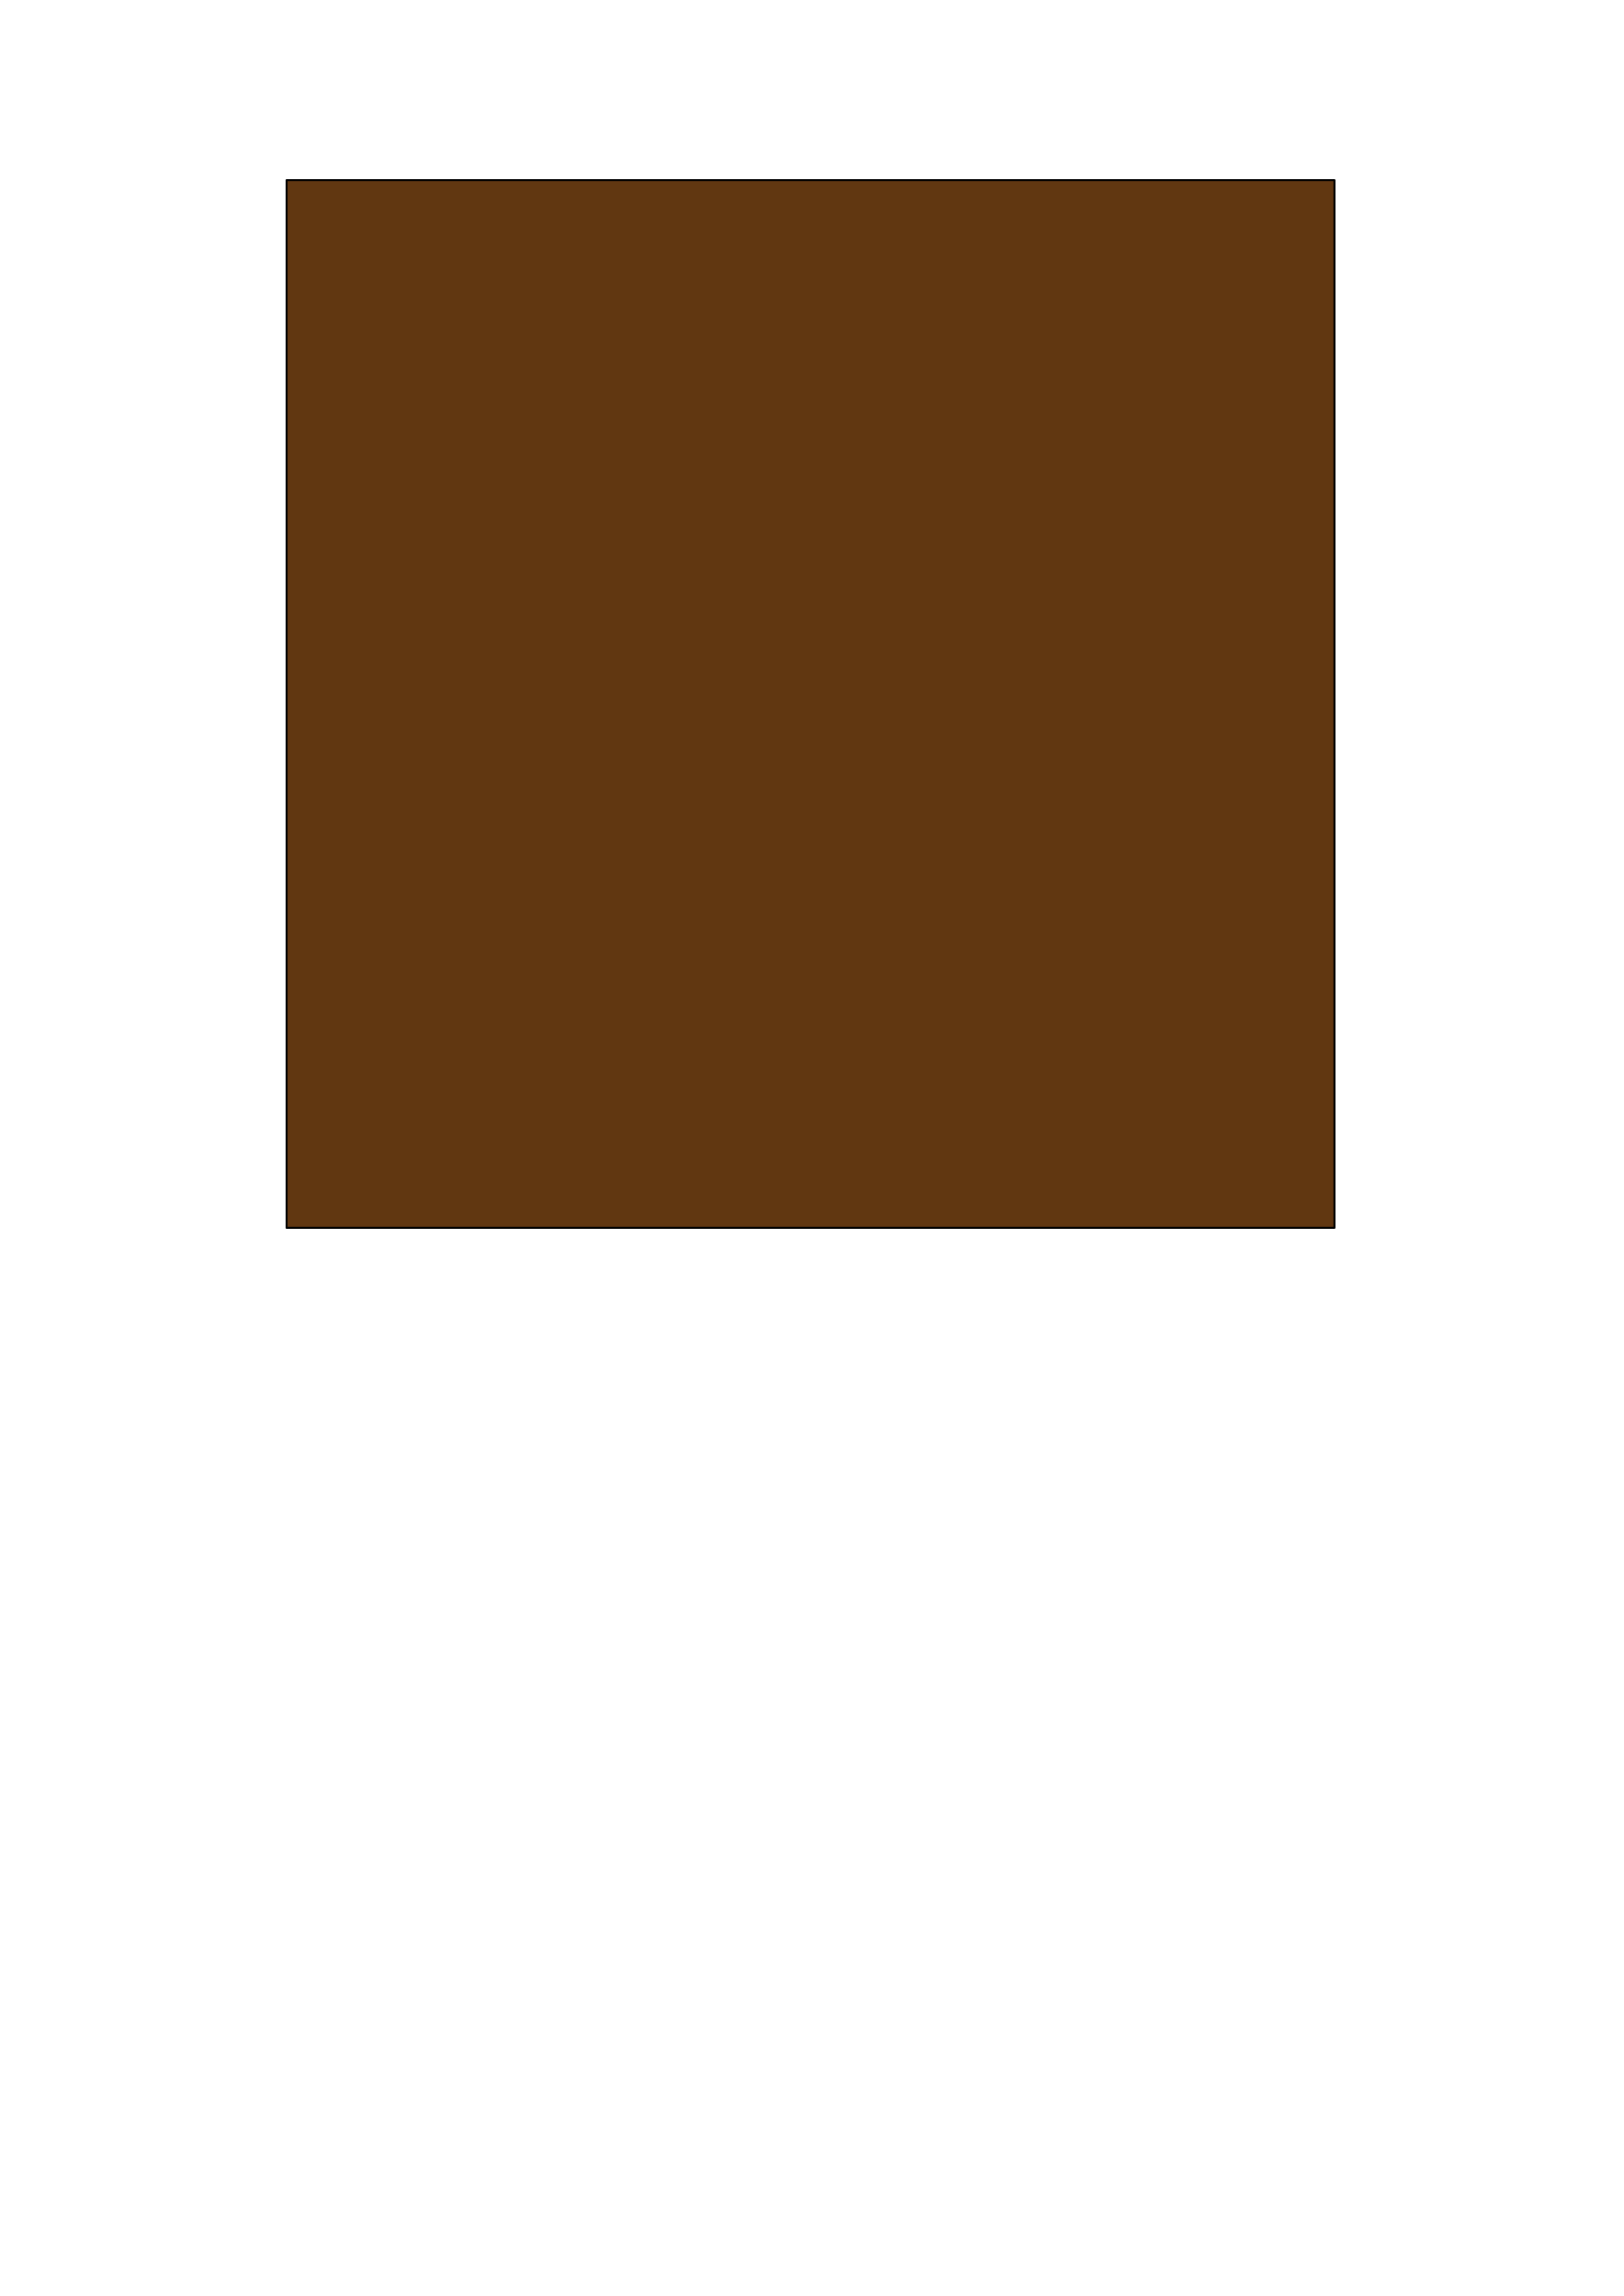
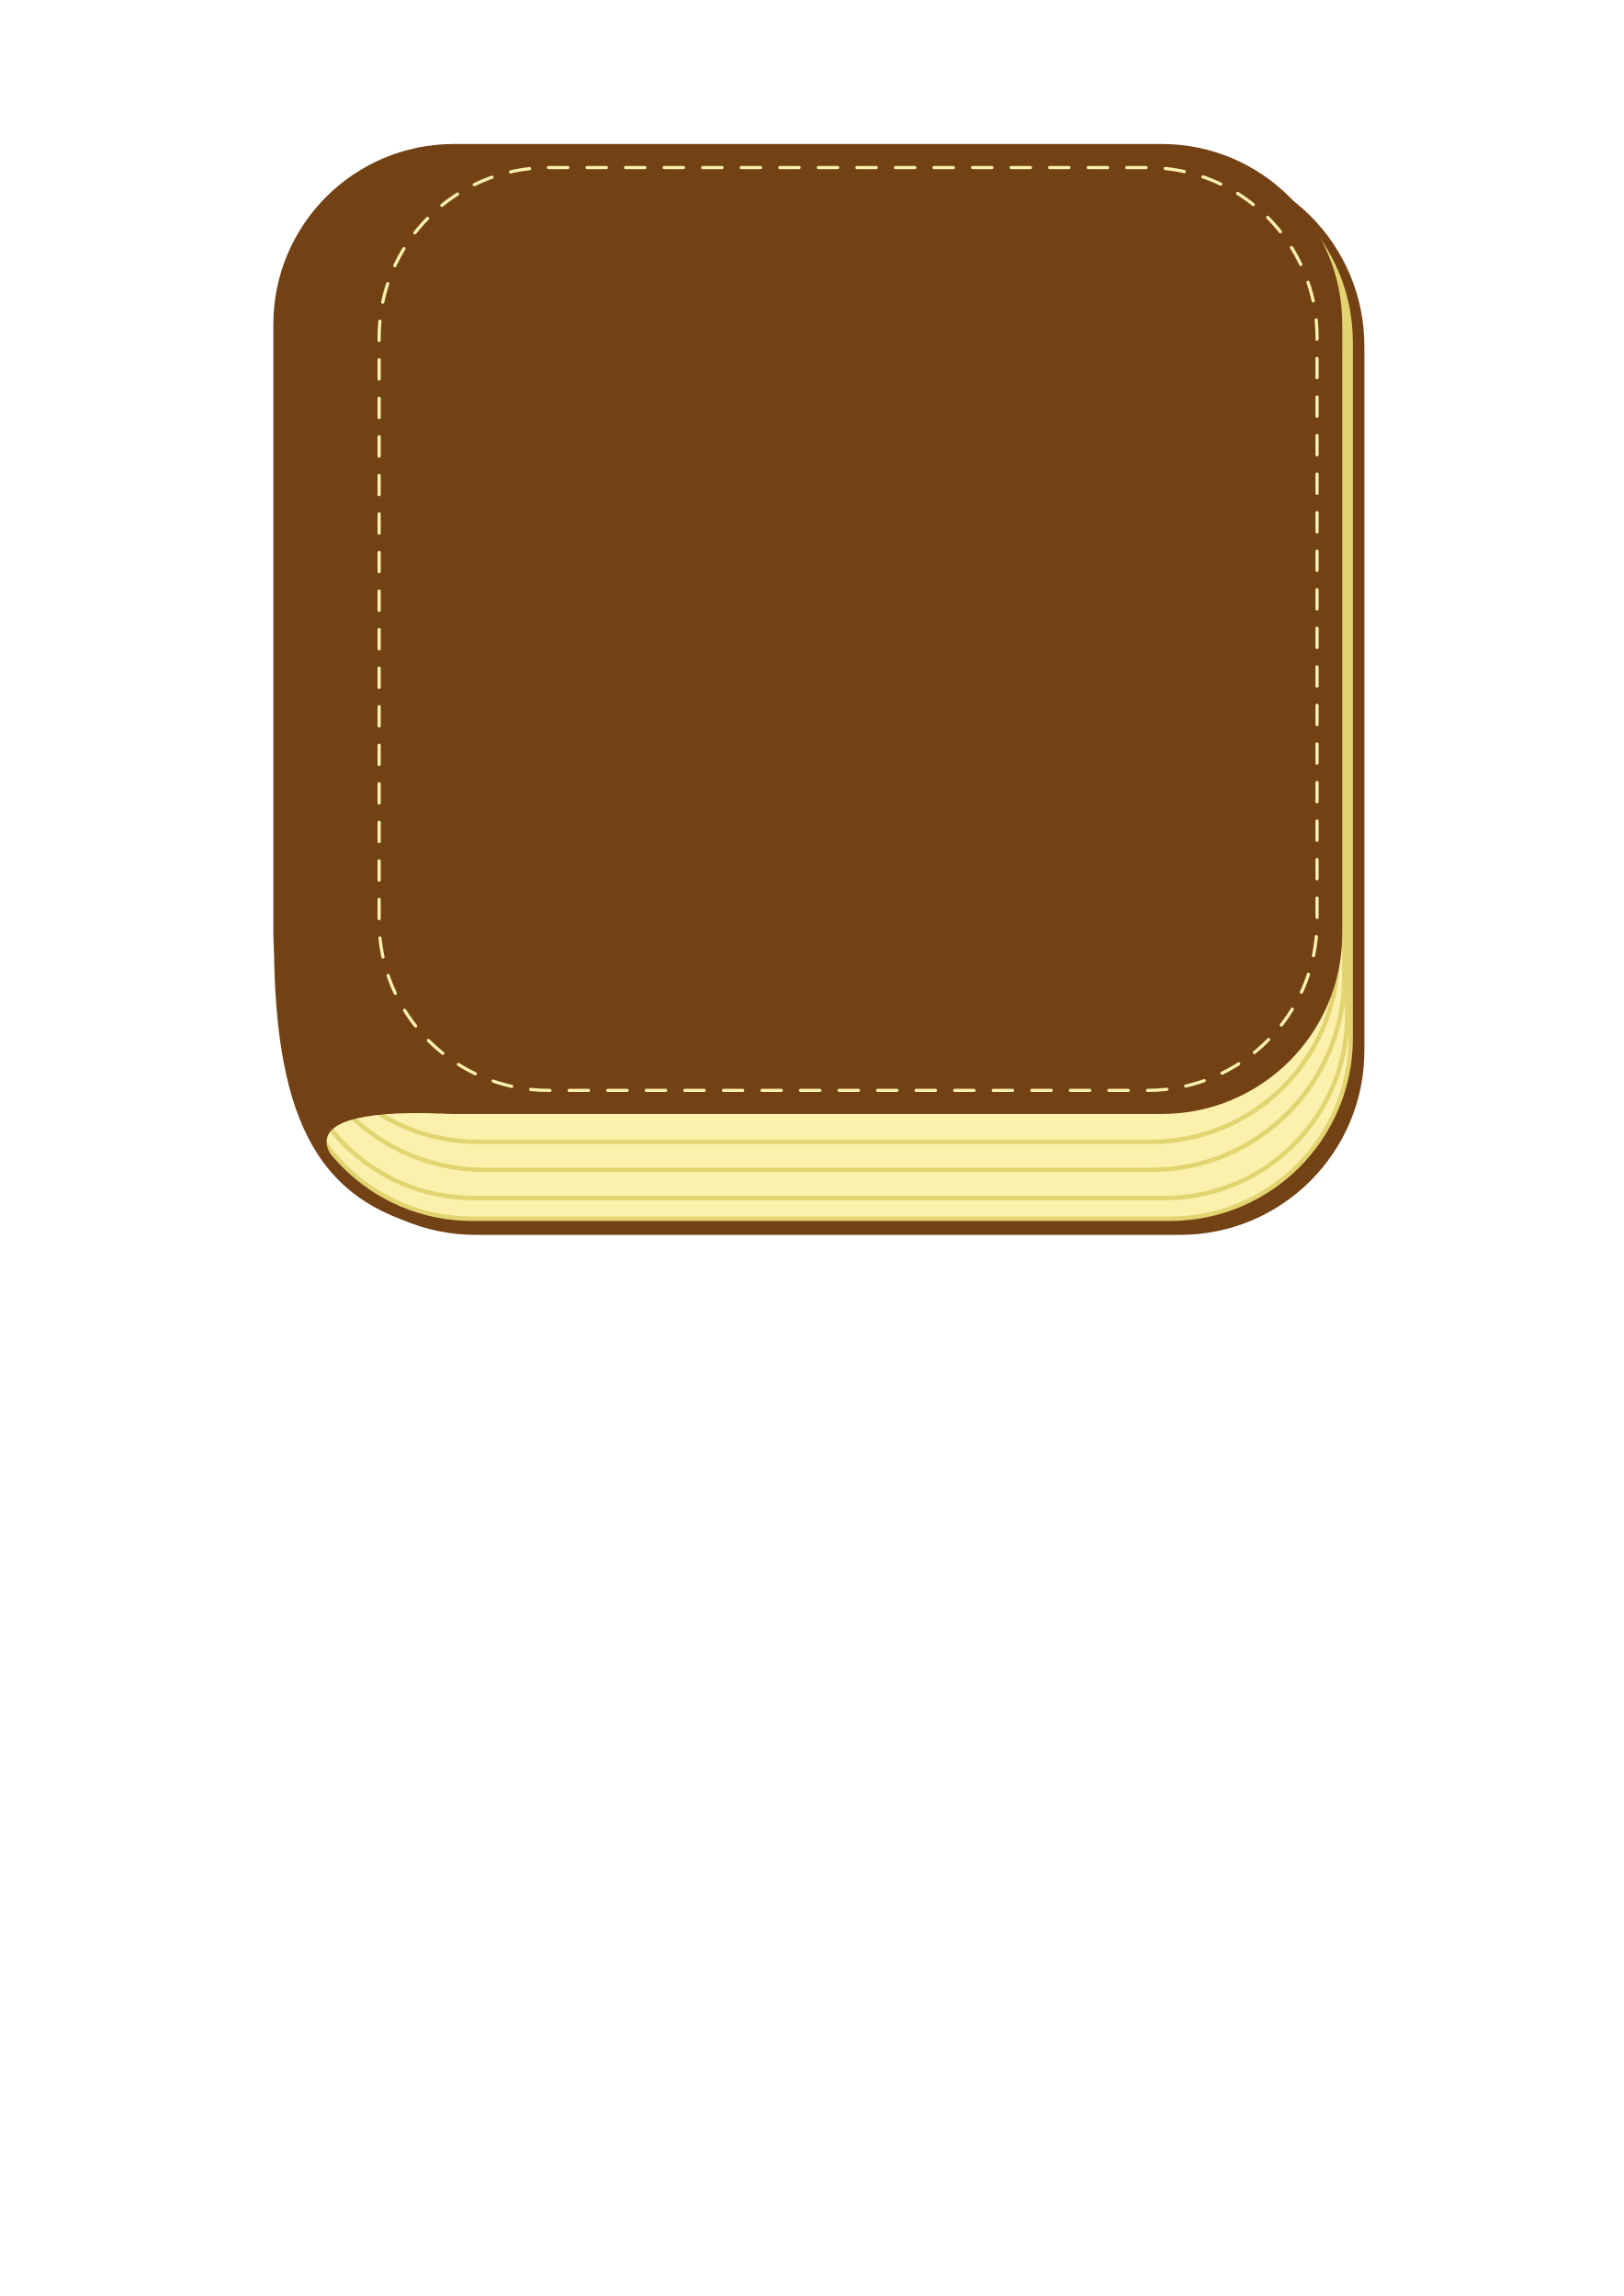
- <svg xmlns="http://www.w3.org/2000/svg" xmlns:ns1="http://www.openswatchbook.org/uri/2009/osb" xmlns:xlink="http://www.w3.org/1999/xlink" width="210mm" height="297mm" viewBox="0 0 744.094 1052.362" id="svg2" version="1.1">
+ <svg xmlns="http://www.w3.org/2000/svg" xmlns:ns1="http://www.openswatchbook.org/uri/2009/osb" xmlns:xlink="http://www.w3.org/1999/xlink" version="1.1" id="svg2" viewBox="0 0 744.094 1052.362" height="297mm" width="210mm">
  <defs id="defs4">
    <linearGradient id="linearGradient5622">
-       <stop style="stop-color:#ffffff;stop-opacity:1;" offset="0" id="stop5624" />
-       <stop style="stop-color:#ffffff;stop-opacity:0;" offset="1" id="stop5626" />
+       <stop id="stop5624" offset="0" style="stop-color:#ffffff;stop-opacity:1;" />
+       <stop id="stop5626" offset="1" style="stop-color:#ffffff;stop-opacity:0;" />
    </linearGradient>
-     <linearGradient id="linearGradient4176" ns1:paint="solid">
-       <stop style="stop-color:#613711;stop-opacity:1;" offset="0" id="stop4178" />
+     <linearGradient ns1:paint="solid" id="linearGradient4176">
+       <stop id="stop4178" offset="0" style="stop-color:#613711;stop-opacity:1;" />
    </linearGradient>
-     <linearGradient xlink:href="#linearGradient5622" id="linearGradient5636" x1="266.712" y1="169.339" x2="290.912" y2="169.339" gradientUnits="userSpaceOnUse" />
-     <linearGradient xlink:href="#linearGradient5622" id="linearGradient5638" x1="266.452" y1="169.806" x2="290.393" y2="169.806" gradientUnits="userSpaceOnUse" />
-     <linearGradient xlink:href="#linearGradient5622" id="linearGradient5640" x1="175.416" y1="162.526" x2="205.9" y2="162.526" gradientUnits="userSpaceOnUse" />
-     <linearGradient xlink:href="#linearGradient5622" id="linearGradient5642" x1="175.416" y1="162.57" x2="205.813" y2="162.57" gradientUnits="userSpaceOnUse" />
-     <linearGradient xlink:href="#linearGradient5622" id="linearGradient5666" gradientUnits="userSpaceOnUse" x1="266.452" y1="169.806" x2="290.393" y2="169.806" />
+     <linearGradient gradientUnits="userSpaceOnUse" y2="169.339" x2="290.912" y1="169.339" x1="266.712" id="linearGradient5636" xlink:href="#linearGradient5622" />
+     <linearGradient gradientUnits="userSpaceOnUse" y2="169.806" x2="290.393" y1="169.806" x1="266.452" id="linearGradient5638" xlink:href="#linearGradient5622" />
+     <linearGradient gradientUnits="userSpaceOnUse" y2="162.526" x2="205.9" y1="162.526" x1="175.416" id="linearGradient5640" xlink:href="#linearGradient5622" />
+     <linearGradient gradientUnits="userSpaceOnUse" y2="162.57" x2="205.813" y1="162.57" x1="175.416" id="linearGradient5642" xlink:href="#linearGradient5622" />
+     <linearGradient y2="169.806" x2="290.393" y1="169.806" x1="266.452" gradientUnits="userSpaceOnUse" id="linearGradient5666" xlink:href="#linearGradient5622" />
  </defs>
-   <g id="layer1">
-     <rect style="opacity:1;fill:#613711;fill-opacity:1;stroke:#000000;stroke-width:0.908;stroke-linecap:butt;stroke-linejoin:round;stroke-miterlimit:4;stroke-dasharray:none;stroke-opacity:1" id="rect4152" width="480.195" height="480.195" x="131.341" y="82.57" />
-     <flowRoot xml:space="preserve" id="flowRoot4147" style="font-style:normal;font-weight:normal;font-size:50px;line-height:125%;font-family:Sans;letter-spacing:0px;word-spacing:0px;fill:#ebcf65;fill-opacity:1;stroke:none;stroke-width:1px;stroke-linecap:butt;stroke-linejoin:miter;stroke-opacity:1;" transform="matrix(5.537511,0,0,4.168273,-1069.638,-488.8245)">
-       <flowRegion id="flowRegion4149" style="fill:url(#linearGradient5666);fill-opacity:1">
-         <rect id="rect4151" width="118.188" height="97.985" x="174.756" y="136.154" style="font-size:50px;fill:#ebcf65;fill-opacity:1;" />
-       </flowRegion>
-       <flowPara id="flowPara4153" style="font-style:normal;font-variant:normal;font-weight:normal;font-stretch:normal;font-size:51.932px;font-family:FreeSerif;-inkscape-font-specification:FreeSerif;fill:#ebcf65;fill-opacity:1;">א</flowPara>
-     </flowRoot>
-     <flowRoot transform="matrix(4.64229,0,0,4.255169,-408.7135,-274.7326)" style="font-style:normal;font-weight:normal;font-size:50px;line-height:125%;font-family:Sans;letter-spacing:0px;word-spacing:0px;fill:#ebcf65;fill-opacity:1;stroke:none;stroke-width:1px;stroke-linecap:butt;stroke-linejoin:miter;stroke-opacity:1;" id="flowRoot4179" xml:space="preserve">
-       <flowRegion id="flowRegion4181" style="fill-opacity:1;fill:url(#linearGradient5640)">
-         <rect style="font-size:50px;fill:#ebcf65;fill-opacity:1;" y="136.154" x="174.756" height="97.985" width="118.188" id="rect4183" />
-       </flowRegion>
-       <flowPara style="font-style:normal;font-variant:normal;font-weight:normal;font-stretch:normal;font-size:43.99px;font-family:FreeSerif;-inkscape-font-specification:FreeSerif;fill:#ebcf65;fill-opacity:1;" id="flowPara4185">Ω</flowPara>
-     </flowRoot>
-     <flowRoot xml:space="preserve" id="flowRoot4187" style="font-style:normal;font-weight:normal;font-size:50px;line-height:125%;font-family:Sans;letter-spacing:0px;word-spacing:0px;fill:#ebcf65;fill-opacity:1;stroke:none;stroke-width:1px;stroke-linecap:butt;stroke-linejoin:miter;stroke-opacity:1;" transform="matrix(5.466323,0,0,4.113024,-1254.228,-278.1383)">
-       <flowRegion id="flowRegion4189" style="fill-opacity:1;fill:url(#linearGradient5636)">
-         <rect id="rect4191" width="118.188" height="97.985" x="174.756" y="136.154" style="font-size:50px;fill:#ebcf65;fill-opacity:1;" />
-       </flowRegion>
-       <flowPara id="flowPara4193" style="font-style:normal;font-variant:normal;font-weight:normal;font-stretch:normal;font-size:51.932px;font-family:FreeSerif;-inkscape-font-specification:FreeSerif;fill:#ebcf65;fill-opacity:1;">ת</flowPara>
-     </flowRoot>
-     <flowRoot transform="matrix(4.658607,0,0,4.168273,-618.3318,-456.5582)" style="font-style:normal;font-weight:normal;font-size:50px;line-height:125%;font-family:Sans;letter-spacing:0px;word-spacing:0px;fill:#ebcf65;fill-opacity:1;stroke:none;stroke-width:1px;stroke-linecap:butt;stroke-linejoin:miter;stroke-opacity:1;" id="flowRoot4195" xml:space="preserve">
-       <flowRegion id="flowRegion4197" style="fill-opacity:1;fill:url(#linearGradient5642)">
-         <rect style="font-size:50px;fill:#ebcf65;fill-opacity:1;stroke:none;stroke-opacity:1;" y="136.154" x="174.756" height="49.732" width="33.275" id="rect4199" />
-       </flowRegion>
-       <flowPara style="font-style:normal;font-variant:normal;font-weight:normal;font-stretch:normal;font-size:43.99px;font-family:FreeSerif;-inkscape-font-specification:FreeSerif;fill:#ebcf65;fill-opacity:1;stroke:none;stroke-opacity:1;" id="flowPara4201">Α</flowPara>
-     </flowRoot>
-   </g>
+   <rect ry="84.479" y="74.225" x="133.5" height="491.778" width="491.76" id="rect4161" style="opacity:1;fill:#724114;fill-opacity:1;stroke:none;stroke-width:0.91;stroke-linecap:butt;stroke-linejoin:round;stroke-miterlimit:4;stroke-dasharray:none;stroke-opacity:1" />
+   <rect style="opacity:1;fill:#fbf1ac;fill-opacity:1;stroke:#e2d471;stroke-width:2.037;stroke-linecap:butt;stroke-linejoin:round;stroke-miterlimit:4;stroke-dasharray:none;stroke-opacity:1" id="rect4163" width="485.483" height="484.382" x="133.495" y="74.22" ry="82.816" />
+   <rect ry="83.527" y="74.216" x="133.492" height="474.892" width="483.861" id="rect4165" style="opacity:1;fill:#fbf1ac;fill-opacity:1;stroke:#e2d471;stroke-width:2.037;stroke-linecap:butt;stroke-linejoin:round;stroke-miterlimit:4;stroke-dasharray:none;stroke-opacity:1" />
+   <rect style="opacity:1;fill:#fbf1ac;fill-opacity:1;stroke:#e2d471;stroke-width:2.037;stroke-linecap:butt;stroke-linejoin:round;stroke-miterlimit:4;stroke-dasharray:none;stroke-opacity:1" id="rect4167" width="482.567" height="461.99" x="133.486" y="74.211" ry="88.563" />
+   <rect style="opacity:1;fill:#fbf1ac;fill-opacity:1;stroke:#e2d471;stroke-width:2.037;stroke-linecap:butt;stroke-linejoin:round;stroke-miterlimit:4;stroke-dasharray:none;stroke-opacity:1" id="rect4171" width="479.591" height="449.141" x="133.48" y="74.205" ry="85.535" />
+   <rect style="opacity:1;fill:#724114;fill-opacity:1;stroke:none;stroke-width:0.908;stroke-linecap:butt;stroke-linejoin:round;stroke-miterlimit:4;stroke-dasharray:none;stroke-opacity:1" id="rect4152" width="489.866" height="444.578" x="125.26" y="66.003" ry="82.713" />
+   <flowRoot xml:space="preserve" id="flowRoot4147" style="font-style:normal;font-weight:normal;font-size:50px;line-height:125%;font-family:Sans;letter-spacing:0px;word-spacing:0px;fill:#faec8f;fill-opacity:1;stroke:none;stroke-width:1px;stroke-linecap:butt;stroke-linejoin:miter;stroke-opacity:1" transform="matrix(5.210276,0,0,3.859422,-969.1428,-463.0715)">
+     <flowRegion id="flowRegion4149" style="fill:url(#linearGradient5666);fill-opacity:1">
+       <rect id="rect4151" width="118.188" height="97.985" x="174.756" y="136.154" style="font-size:50px;fill:#faec8f;fill-opacity:1" />
+     </flowRegion>
+     <flowPara id="flowPara4153" style="font-style:normal;font-variant:normal;font-weight:normal;font-stretch:normal;font-size:51.932px;font-family:FreeSerif;-inkscape-font-specification:FreeSerif;fill:#faec8f;fill-opacity:1">א</flowPara>
+   </flowRoot>
+   <flowRoot transform="matrix(4.367957,0,0,3.939879,-347.2752,-264.8428)" style="font-style:normal;font-weight:normal;font-size:50px;line-height:125%;font-family:Sans;letter-spacing:0px;word-spacing:0px;fill:#faec8f;fill-opacity:1;stroke:none;stroke-width:1px;stroke-linecap:butt;stroke-linejoin:miter;stroke-opacity:1" id="flowRoot4179" xml:space="preserve">
+     <flowRegion id="flowRegion4181" style="fill:url(#linearGradient5640);fill-opacity:1">
+       <rect style="font-size:50px;fill:#faec8f;fill-opacity:1" y="136.154" x="174.756" height="97.985" width="118.188" id="rect4183" />
+     </flowRegion>
+     <flowPara style="font-style:normal;font-variant:normal;font-weight:normal;font-stretch:normal;font-size:43.99px;font-family:FreeSerif;-inkscape-font-specification:FreeSerif;fill:#faec8f;fill-opacity:1" id="flowPara4185">Ω</flowPara>
+   </flowRoot>
+   <flowRoot xml:space="preserve" id="flowRoot4187" style="font-style:normal;font-weight:normal;font-size:50px;line-height:125%;font-family:Sans;letter-spacing:0px;word-spacing:0px;fill:#faec8f;fill-opacity:1;stroke:none;stroke-width:1px;stroke-linecap:butt;stroke-linejoin:miter;stroke-opacity:1" transform="matrix(5.143295,0,0,3.808267,-1142.824,-267.9962)">
+     <flowRegion id="flowRegion4189" style="fill:url(#linearGradient5636);fill-opacity:1">
+       <rect id="rect4191" width="118.188" height="97.985" x="174.756" y="136.154" style="font-size:50px;fill:#faec8f;fill-opacity:1" />
+     </flowRegion>
+     <flowPara id="flowPara4193" style="font-style:normal;font-variant:normal;font-weight:normal;font-stretch:normal;font-size:51.932px;font-family:FreeSerif;-inkscape-font-specification:FreeSerif;fill:#faec8f;fill-opacity:1">ת</flowPara>
+   </flowRoot>
+   <flowRoot transform="matrix(4.38331,0,0,3.859422,-544.5063,-433.196)" style="font-style:normal;font-weight:normal;font-size:50px;line-height:125%;font-family:Sans;letter-spacing:0px;word-spacing:0px;fill:#faec8f;fill-opacity:1;stroke:none;stroke-width:1px;stroke-linecap:butt;stroke-linejoin:miter;stroke-opacity:1" id="flowRoot4195" xml:space="preserve">
+     <flowRegion id="flowRegion4197" style="fill:url(#linearGradient5642);fill-opacity:1">
+       <rect style="font-size:50px;fill:#faec8f;fill-opacity:1;stroke:none;stroke-opacity:1" y="136.154" x="174.756" height="49.732" width="33.275" id="rect4199" />
+     </flowRegion>
+     <flowPara style="font-style:normal;font-variant:normal;font-weight:normal;font-stretch:normal;font-size:43.99px;font-family:FreeSerif;-inkscape-font-specification:FreeSerif;fill:#faec8f;fill-opacity:1;stroke:none;stroke-opacity:1" id="flowPara4201">Α</flowPara>
+   </flowRoot>
+   <rect ry="77.619" y="76.81" x="173.748" height="422.964" width="429.816" id="rect4173" style="opacity:1;fill:none;fill-opacity:1;stroke:#fbf1ac;stroke-width:1.472;stroke-linecap:round;stroke-linejoin:round;stroke-miterlimit:4;stroke-dasharray:8.834, 8.834;stroke-dashoffset:0;stroke-opacity:1" />
+   <path style="fill:#724114;fill-opacity:1;fill-rule:evenodd;stroke:none;stroke-width:1px;stroke-linecap:butt;stroke-linejoin:miter;stroke-opacity:1" d="m 203.438,564.191 c -56.233,-10.619 -77.683,-48.013 -77.896,-132.86 -0.146,-58.134 76.238,79.047 76.238,79.047 -80.065,-2.903 -58.551,26.02 1.658,53.812 z" id="path4177" />
</svg>
